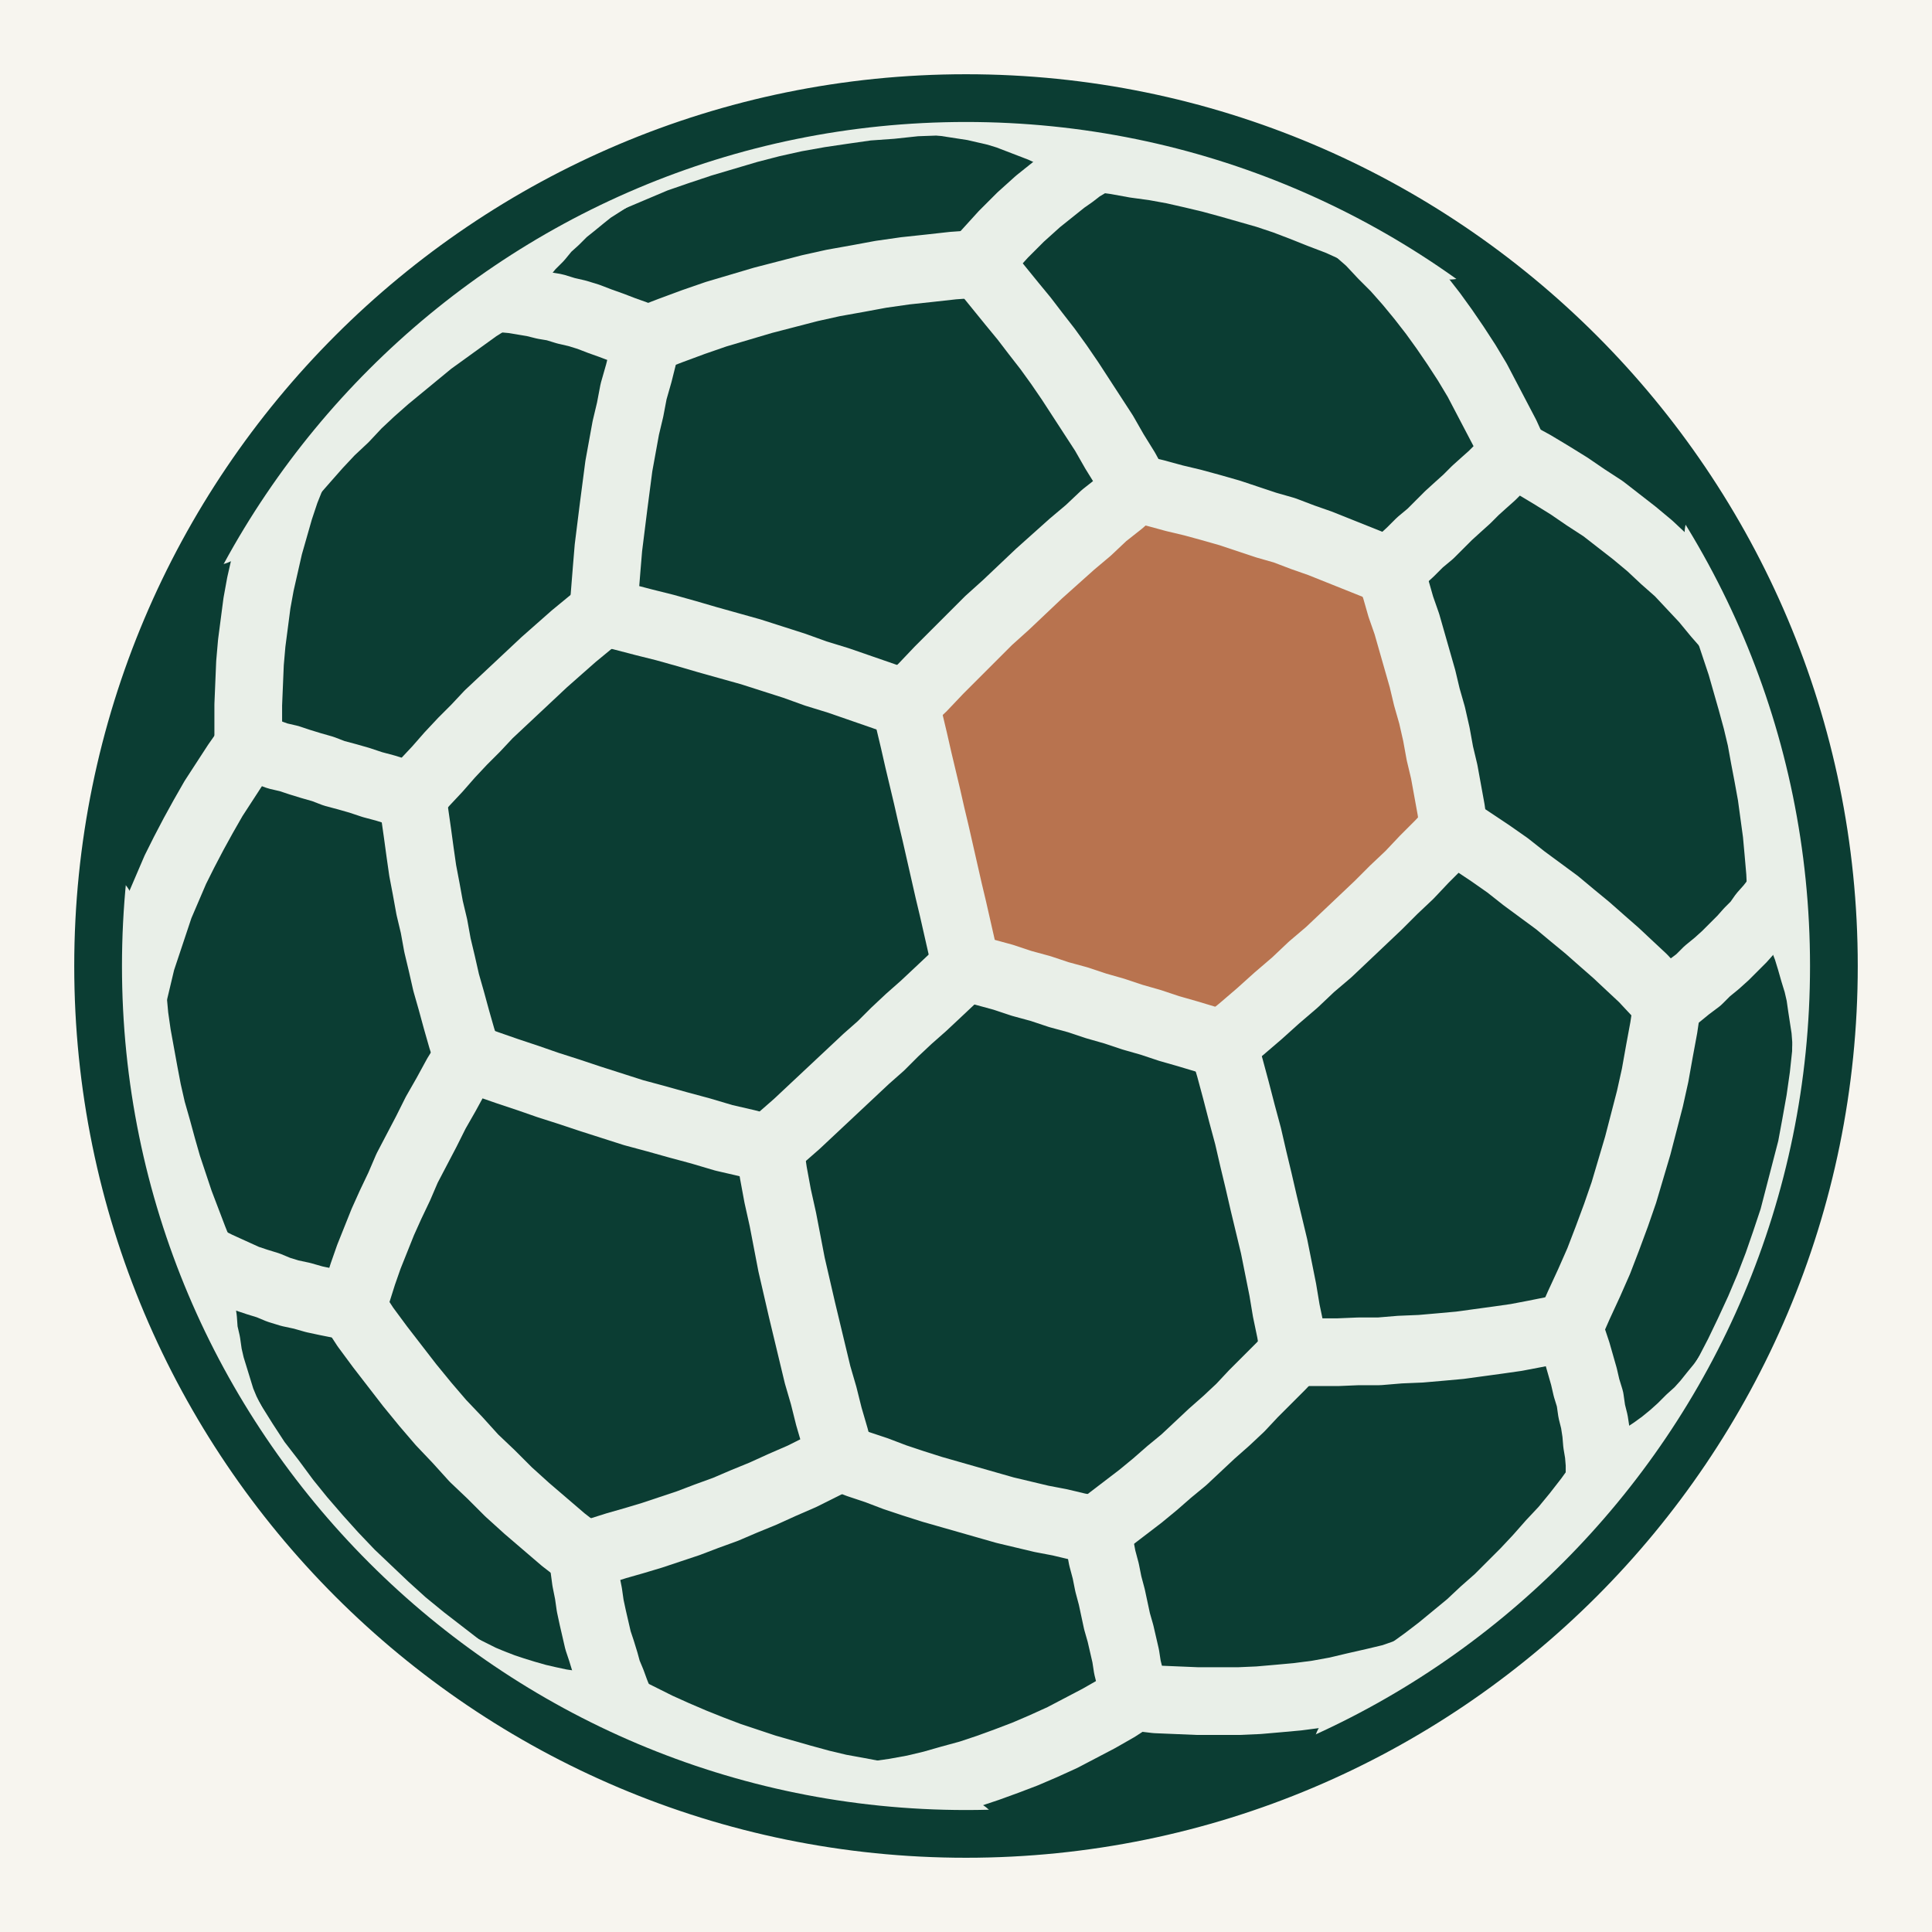
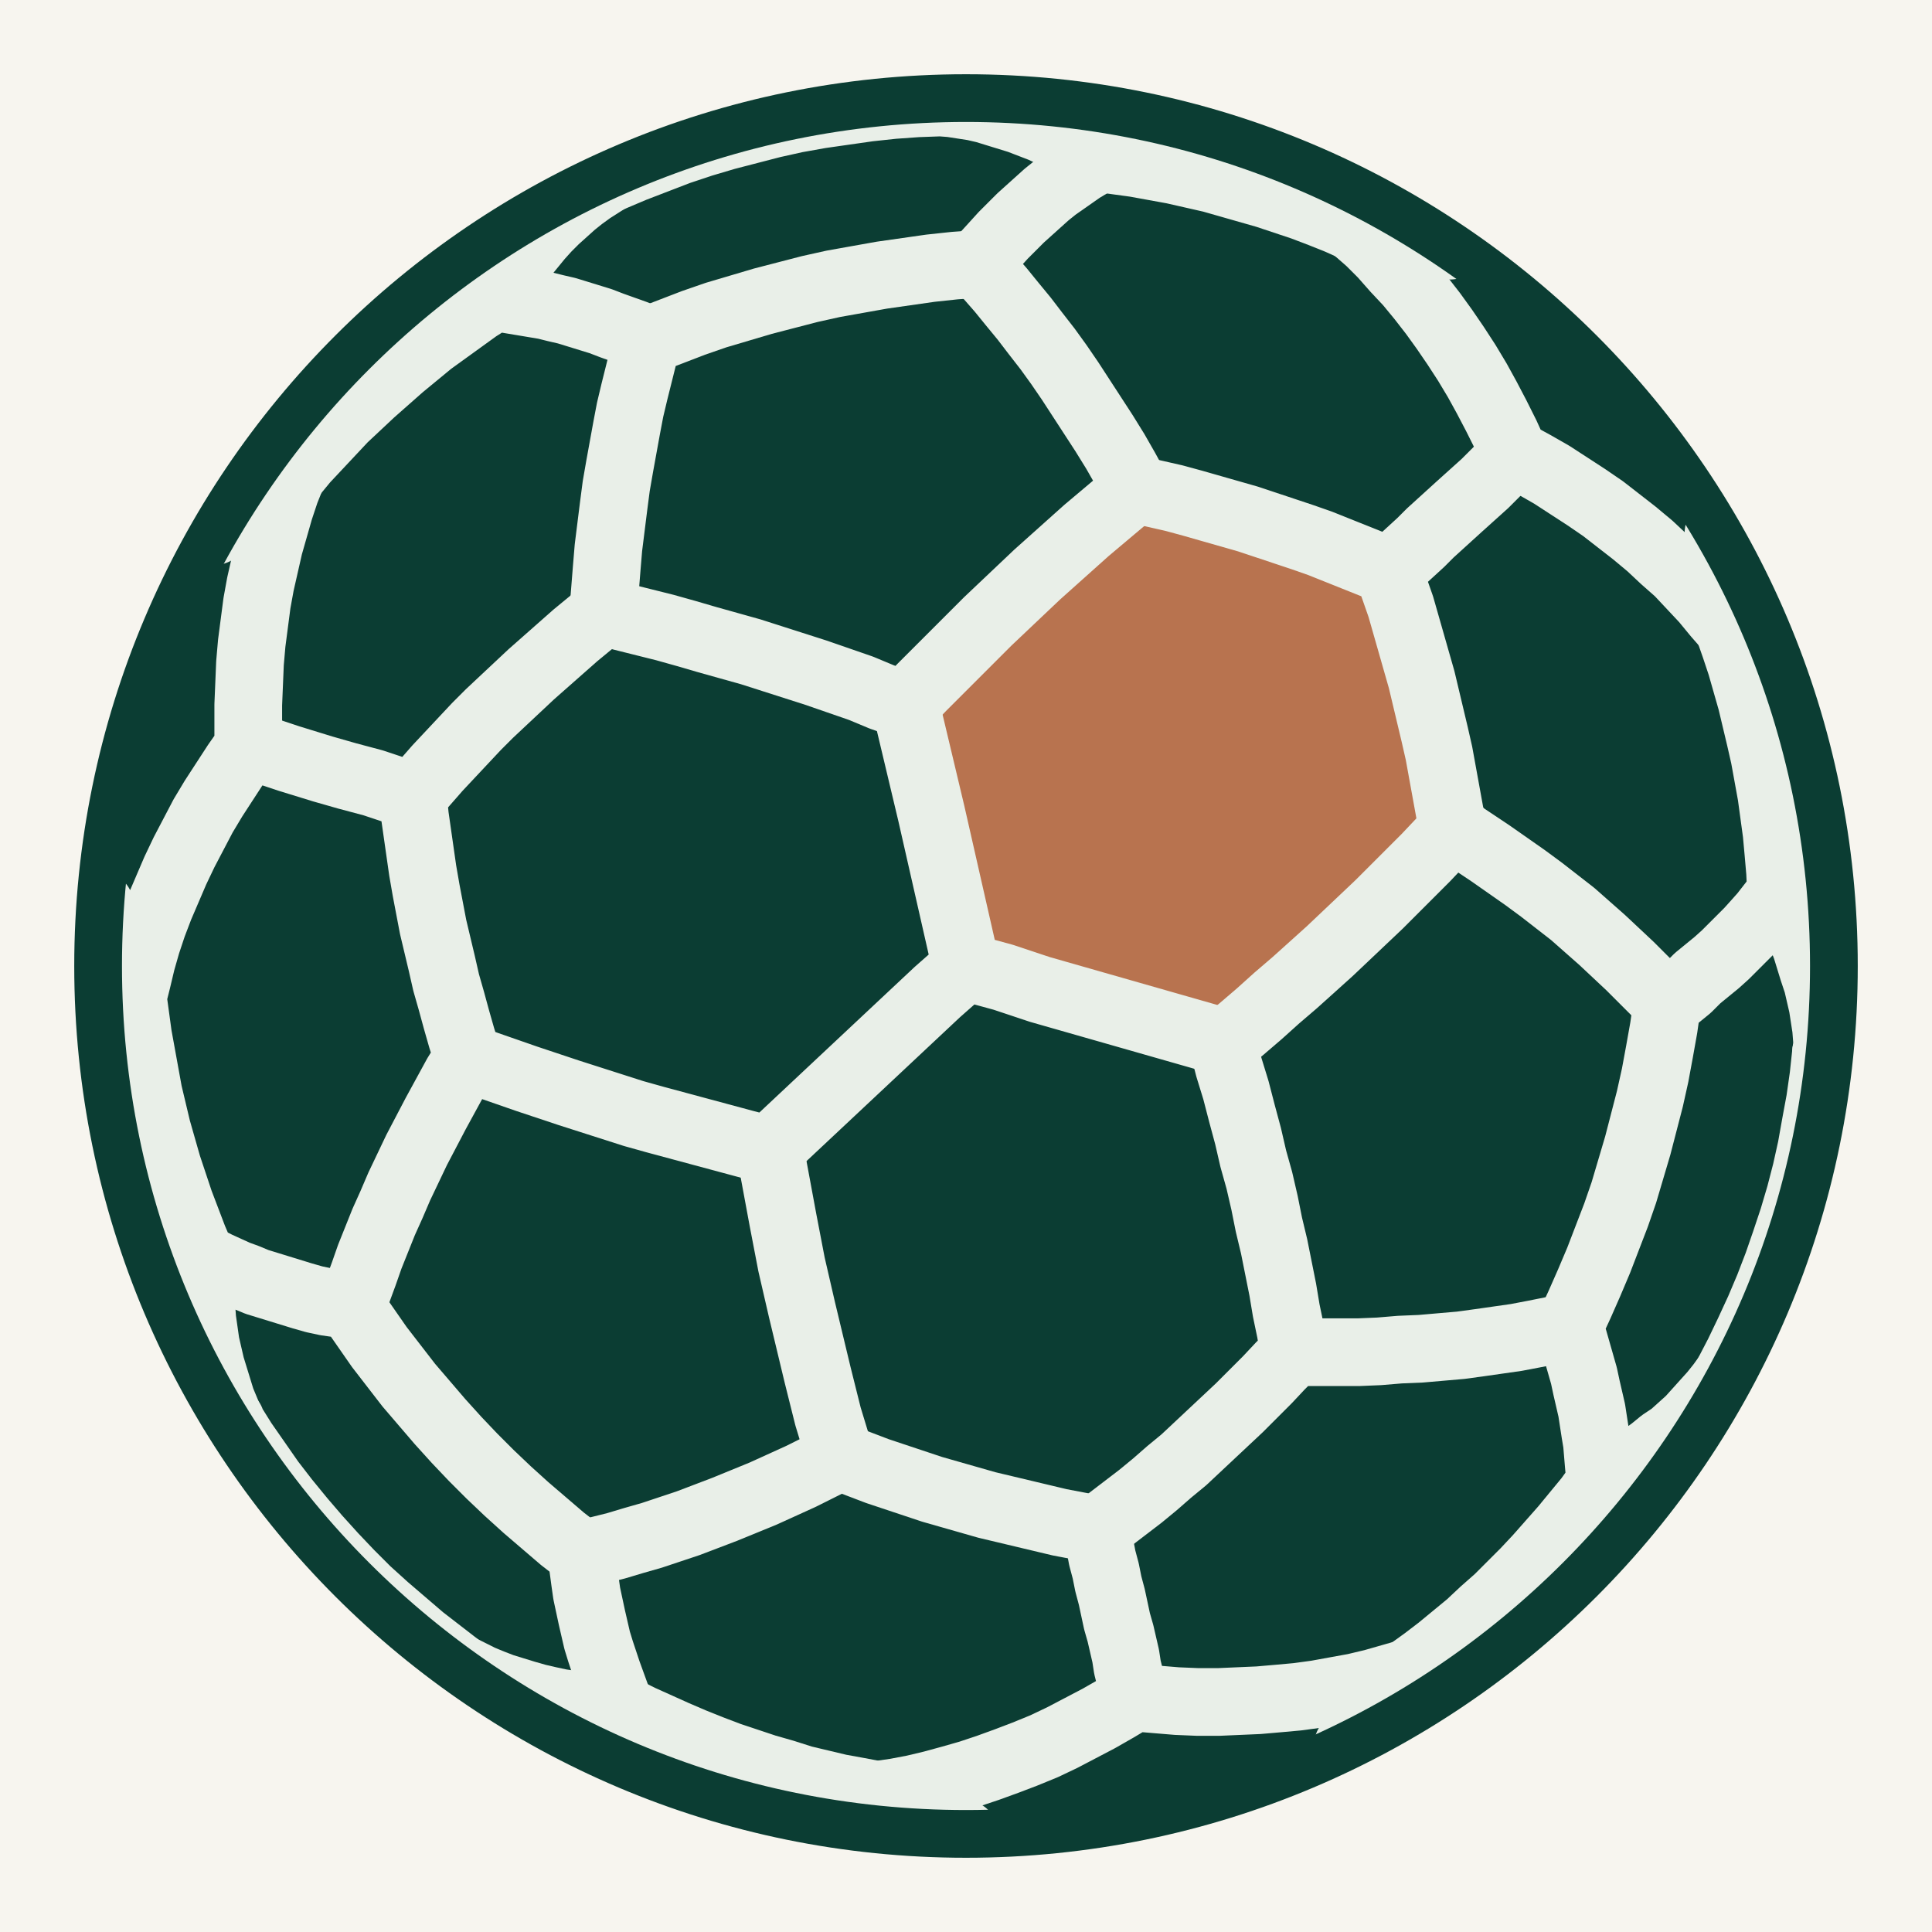
- <svg xmlns="http://www.w3.org/2000/svg" width="512" height="512" viewBox="0 0 512 512" role="img" aria-label="Modern Libs micro light avatar - Goldberg G(2,0)">
+ <svg xmlns="http://www.w3.org/2000/svg" width="512" height="512" aria-label="Modern Libs micro light avatar - Goldberg G(2,0)" viewBox="0 0 512 512">
  <rect width="100%" height="100%" fill="#F7F5EF" />
-   <g transform="translate(256.000 256.000) scale(230.000)">
-     <circle cx="0" cy="0" r="1" fill="#0B3D33" />
+   <g transform="matrix(230 0 0 230 256 256)">
+     <circle r="1" fill="#0B3D33" />
    <defs>
      <clipPath id="ml-g20-disc">
-         <circle cx="0" cy="0" r="1" />
+         <circle r="1" />
      </clipPath>
    </defs>
-     <path d="M 0.488,-0.455 L 0.495,-0.435 L 0.501,-0.414 L 0.508,-0.394 L 0.514,-0.373 L 0.52,-0.352 L 0.526,-0.331 L 0.531,-0.31 L 0.537,-0.289 L 0.542,-0.267 L 0.546,-0.245 L 0.551,-0.224 L 0.555,-0.202 L 0.559,-0.18 L 0.562,-0.158 L 0.545,-0.14 L 0.528,-0.123 L 0.511,-0.105 L 0.493,-0.088 L 0.475,-0.07 L 0.456,-0.052 L 0.437,-0.034 L 0.418,-0.016 L 0.398,0.001 L 0.379,0.019 L 0.358,0.037 L 0.338,0.055 L 0.317,0.073 L 0.296,0.09 L 0.275,0.084 L 0.255,0.078 L 0.234,0.072 L 0.213,0.065 L 0.192,0.059 L 0.171,0.052 L 0.15,0.046 L 0.129,0.039 L 0.107,0.033 L 0.086,0.026 L 0.064,0.02 L 0.043,0.013 L 0.021,0.007 L -0,0 L -0.005,-0.022 L -0.01,-0.044 L -0.015,-0.066 L -0.02,-0.087 L -0.025,-0.109 L -0.03,-0.131 L -0.035,-0.153 L -0.04,-0.174 L -0.045,-0.196 L -0.05,-0.217 L -0.055,-0.238 L -0.06,-0.26 L -0.065,-0.281 L -0.07,-0.302 L -0.05,-0.321 L -0.031,-0.341 L -0.012,-0.36 L 0.007,-0.379 L 0.026,-0.398 L 0.046,-0.416 L 0.065,-0.434 L 0.084,-0.452 L 0.103,-0.469 L 0.122,-0.486 L 0.141,-0.502 L 0.159,-0.519 L 0.178,-0.534 L 0.196,-0.55 L 0.218,-0.545 L 0.24,-0.539 L 0.261,-0.534 L 0.283,-0.528 L 0.304,-0.522 L 0.325,-0.515 L 0.346,-0.508 L 0.367,-0.502 L 0.388,-0.494 L 0.408,-0.487 L 0.428,-0.479 L 0.448,-0.471 L 0.468,-0.463 Z" fill="#B8734F" />
-     <g clip-path="url(#ml-g20-disc)" stroke="#E9EFE8" stroke-width="0.078" fill="none" stroke-linecap="round" stroke-linejoin="round">
-       <path d="M -0.574,0.105 L -0.581,0.083 L -0.587,0.062 L -0.593,0.04 L -0.599,0.019 L -0.604,-0.003 L -0.609,-0.024 L -0.613,-0.046 L -0.618,-0.067 L -0.622,-0.089 L -0.626,-0.11 L -0.629,-0.131 L -0.632,-0.153 L -0.635,-0.174 L -0.638,-0.195" />
-       <path d="M -0.574,0.105 L -0.552,0.113 L -0.529,0.121 L -0.505,0.129 L -0.482,0.137 L -0.457,0.145 L -0.433,0.153 L -0.408,0.161 L -0.383,0.169 L -0.357,0.176 L -0.332,0.183 L -0.306,0.19 L -0.279,0.198 L -0.253,0.204 L -0.226,0.211" />
-       <path d="M -0.574,0.105 L -0.587,0.126 L -0.599,0.148 L -0.611,0.169 L -0.622,0.191 L -0.633,0.212 L -0.644,0.233 L -0.653,0.254 L -0.663,0.275 L -0.672,0.295 L -0.68,0.315 L -0.688,0.335 L -0.695,0.355 L -0.701,0.374 L -0.707,0.393" />
-       <path d="M -0.638,-0.195 L -0.653,-0.2 L -0.669,-0.205 L -0.684,-0.209 L -0.699,-0.214 L -0.713,-0.218 L -0.728,-0.222 L -0.741,-0.227 L -0.755,-0.231 L -0.768,-0.235 L -0.78,-0.239 L -0.793,-0.242 L -0.804,-0.246 L -0.816,-0.249 L -0.827,-0.253" />
-       <path d="M -0.638,-0.195 L -0.624,-0.211 L -0.609,-0.227 L -0.595,-0.243 L -0.58,-0.259 L -0.565,-0.274 L -0.55,-0.29 L -0.534,-0.305 L -0.518,-0.32 L -0.502,-0.335 L -0.486,-0.35 L -0.469,-0.365 L -0.452,-0.38 L -0.435,-0.394 L -0.418,-0.408" />
-       <path d="M 0.998,0.068 L 0.997,0.071 L 0.996,0.081 L 0.994,0.09 L 0.991,0.099" />
-       <path d="M 0.488,-0.455 L 0.5,-0.466 L 0.512,-0.477 L 0.523,-0.488 L 0.535,-0.498 L 0.546,-0.509 L 0.556,-0.519 L 0.567,-0.529 L 0.577,-0.538 L 0.587,-0.548 L 0.597,-0.557 L 0.606,-0.565 L 0.615,-0.574 L 0.624,-0.582 L 0.632,-0.59" />
-       <path d="M 0.488,-0.455 L 0.468,-0.463 L 0.448,-0.471 L 0.428,-0.479 L 0.408,-0.487 L 0.388,-0.494 L 0.367,-0.502 L 0.346,-0.508 L 0.325,-0.515 L 0.304,-0.522 L 0.283,-0.528 L 0.261,-0.534 L 0.24,-0.539 L 0.218,-0.545 L 0.196,-0.55" />
-       <path d="M 0.488,-0.455 L 0.495,-0.435 L 0.501,-0.414 L 0.508,-0.394 L 0.514,-0.373 L 0.52,-0.352 L 0.526,-0.331 L 0.531,-0.31 L 0.537,-0.289 L 0.542,-0.267 L 0.546,-0.245 L 0.551,-0.224 L 0.555,-0.202 L 0.559,-0.18 L 0.562,-0.158" />
-       <path d="M -0,0 L -0.016,0.015 L -0.033,0.031 L -0.049,0.046 L -0.066,0.061 L -0.082,0.076 L -0.098,0.092 L -0.115,0.107 L -0.131,0.122 L -0.147,0.137 L -0.163,0.152 L -0.179,0.167 L -0.195,0.182 L -0.211,0.196 L -0.226,0.211" />
-       <path d="M -0,0 L -0.005,-0.022 L -0.01,-0.044 L -0.015,-0.066 L -0.02,-0.087 L -0.025,-0.109 L -0.03,-0.131 L -0.035,-0.153 L -0.04,-0.174 L -0.045,-0.196 L -0.05,-0.217 L -0.055,-0.238 L -0.06,-0.26 L -0.065,-0.281 L -0.07,-0.302" />
-       <path d="M -0,0 L 0.021,0.007 L 0.043,0.013 L 0.064,0.02 L 0.086,0.026 L 0.107,0.033 L 0.129,0.039 L 0.15,0.046 L 0.171,0.052 L 0.192,0.059 L 0.213,0.065 L 0.234,0.072 L 0.255,0.078 L 0.275,0.084 L 0.296,0.09" />
-       <path d="M -0.226,0.211 L -0.222,0.238 L -0.217,0.265 L -0.211,0.292 L -0.206,0.318 L -0.201,0.344 L -0.195,0.37 L -0.189,0.396 L -0.183,0.421 L -0.177,0.446 L -0.171,0.471 L -0.164,0.495 L -0.158,0.519 L -0.151,0.543 L -0.145,0.566" />
-       <path d="M -0.827,-0.253 L -0.841,-0.233 L -0.854,-0.213 L -0.867,-0.193 L -0.879,-0.172 L -0.89,-0.152 L -0.901,-0.131 L -0.911,-0.111 L -0.92,-0.09 L -0.929,-0.069 L -0.936,-0.048 L -0.943,-0.027 L -0.95,-0.006 L -0.955,0.015 L -0.96,0.036" />
-       <path d="M -0.827,-0.253 L -0.827,-0.277 L -0.827,-0.301 L -0.826,-0.325 L -0.825,-0.349 L -0.823,-0.372 L -0.82,-0.395 L -0.817,-0.418 L -0.813,-0.44 L -0.808,-0.462 L -0.803,-0.484 L -0.797,-0.505 L -0.791,-0.526 L -0.784,-0.547 L -0.776,-0.567" />
-       <path d="M -0.96,0.036 L -0.958,0.058 L -0.955,0.079 L -0.951,0.101 L -0.947,0.123 L -0.943,0.144 L -0.938,0.166 L -0.932,0.187 L -0.926,0.209 L -0.92,0.23 L -0.913,0.251 L -0.906,0.272 L -0.898,0.293 L -0.89,0.314 L -0.882,0.334" />
-       <path d="M -0.96,0.036 L -0.967,0.026 L -0.974,0.016 L -0.98,0.007 L -0.984,-0.003 L -0.989,-0.013 L -0.992,-0.023 L -0.995,-0.032 L -0.997,-0.042 L -0.998,-0.052 L -0.998,-0.061 L -0.998,-0.068" />
-       <path d="M -0.707,0.393 L -0.722,0.39 L -0.737,0.387 L -0.751,0.384 L -0.765,0.38 L -0.779,0.377 L -0.792,0.373 L -0.804,0.368 L -0.817,0.364 L -0.829,0.36 L -0.84,0.355 L -0.851,0.35 L -0.862,0.345 L -0.872,0.34 L -0.882,0.334" />
-       <path d="M -0.707,0.393 L -0.692,0.416 L -0.675,0.439 L -0.658,0.461 L -0.641,0.483 L -0.623,0.505 L -0.605,0.526 L -0.586,0.546 L -0.567,0.567 L -0.547,0.586 L -0.527,0.606 L -0.506,0.625 L -0.485,0.643 L -0.464,0.661 L -0.442,0.678" />
-       <path d="M -0.882,0.334 L -0.882,0.349 L -0.882,0.364 L -0.882,0.378 L -0.881,0.393 L -0.879,0.407 L -0.878,0.421 L -0.875,0.434 L -0.873,0.448 L -0.87,0.461 L -0.866,0.474 L -0.862,0.487 L -0.858,0.5 L -0.853,0.512 L -0.847,0.524" />
-       <path d="M 0.939,-0.086 L 0.946,-0.073 L 0.952,-0.06 L 0.958,-0.046 L 0.964,-0.033 L 0.969,-0.02 L 0.973,-0.007 L 0.977,0.007 L 0.981,0.02 L 0.984,0.033 L 0.986,0.047 L 0.988,0.06 L 0.99,0.073 L 0.991,0.086 L 0.991,0.099" />
-       <path d="M 0.939,-0.086 L 0.938,-0.108 L 0.936,-0.131 L 0.934,-0.153 L 0.931,-0.175 L 0.928,-0.197 L 0.924,-0.219 L 0.92,-0.24 L 0.916,-0.262 L 0.911,-0.283 L 0.905,-0.305 L 0.899,-0.326 L 0.893,-0.347 L 0.886,-0.368 L 0.879,-0.389" />
-       <path d="M 0.939,-0.086 L 0.933,-0.077 L 0.926,-0.068 L 0.918,-0.059 L 0.911,-0.049 L 0.902,-0.04 L 0.894,-0.031 L 0.885,-0.022 L 0.875,-0.012 L 0.865,-0.003 L 0.854,0.006 L 0.844,0.016 L 0.832,0.025 L 0.821,0.034 L 0.808,0.044" />
-       <path d="M 0.991,0.099 L 0.988,0.127 L 0.984,0.155 L 0.979,0.183 L 0.974,0.21 L 0.967,0.237 L 0.96,0.264 L 0.953,0.291 L 0.944,0.318 L 0.935,0.344 L 0.925,0.37 L 0.914,0.396 L 0.902,0.422 L 0.89,0.447 L 0.877,0.472" />
-       <path d="M 0.867,-0.499 L 0.87,-0.493 L 0.874,-0.484 L 0.877,-0.475 L 0.88,-0.465 L 0.882,-0.455 L 0.883,-0.445 L 0.883,-0.434 L 0.883,-0.423 L 0.882,-0.412 L 0.881,-0.4 L 0.879,-0.389" />
-       <path d="M 0.879,-0.389 L 0.865,-0.405 L 0.851,-0.422 L 0.836,-0.438 L 0.821,-0.454 L 0.804,-0.469 L 0.788,-0.484 L 0.77,-0.499 L 0.752,-0.513 L 0.734,-0.527 L 0.714,-0.54 L 0.695,-0.553 L 0.674,-0.566 L 0.654,-0.578 L 0.632,-0.59" />
-       <path d="M 0.632,-0.59 L 0.622,-0.612 L 0.611,-0.633 L 0.6,-0.654 L 0.589,-0.675 L 0.577,-0.695 L 0.564,-0.715 L 0.551,-0.734 L 0.538,-0.752 L 0.524,-0.77 L 0.51,-0.787 L 0.495,-0.804 L 0.48,-0.819 L 0.465,-0.835 L 0.449,-0.849" />
-       <path d="M -0.07,-0.302 L -0.05,-0.321 L -0.031,-0.341 L -0.012,-0.36 L 0.007,-0.379 L 0.026,-0.398 L 0.046,-0.416 L 0.065,-0.434 L 0.084,-0.452 L 0.103,-0.469 L 0.122,-0.486 L 0.141,-0.502 L 0.159,-0.519 L 0.178,-0.534 L 0.196,-0.55" />
-       <path d="M -0.07,-0.302 L -0.095,-0.311 L -0.121,-0.32 L -0.147,-0.329 L -0.173,-0.337 L -0.198,-0.346 L -0.223,-0.354 L -0.248,-0.362 L -0.273,-0.369 L -0.298,-0.376 L -0.322,-0.383 L -0.347,-0.39 L -0.371,-0.396 L -0.394,-0.402 L -0.418,-0.408" />
-       <path d="M 0.196,-0.55 L 0.184,-0.572 L 0.171,-0.593 L 0.159,-0.614 L 0.146,-0.634 L 0.133,-0.654 L 0.12,-0.674 L 0.107,-0.693 L 0.094,-0.711 L 0.08,-0.729 L 0.067,-0.746 L 0.053,-0.763 L 0.04,-0.779 L 0.027,-0.795 L 0.013,-0.809" />
-       <path d="M -0.418,-0.408 L -0.416,-0.433 L -0.414,-0.458 L -0.412,-0.482 L -0.409,-0.506 L -0.406,-0.53 L -0.403,-0.553 L -0.4,-0.576 L -0.396,-0.598 L -0.392,-0.62 L -0.387,-0.641 L -0.383,-0.662 L -0.377,-0.683 L -0.372,-0.703 L -0.367,-0.722" />
-       <path d="M -0.367,-0.722 L -0.341,-0.732 L -0.314,-0.742 L -0.288,-0.751 L -0.261,-0.759 L -0.234,-0.767 L -0.207,-0.774 L -0.18,-0.781 L -0.153,-0.787 L -0.125,-0.792 L -0.098,-0.797 L -0.07,-0.801 L -0.042,-0.804 L -0.015,-0.807 L 0.013,-0.809" />
-       <path d="M -0.367,-0.722 L -0.381,-0.728 L -0.395,-0.733 L -0.408,-0.738 L -0.422,-0.743 L -0.435,-0.748 L -0.448,-0.752 L -0.461,-0.755 L -0.474,-0.759 L -0.486,-0.761 L -0.498,-0.764 L -0.51,-0.766 L -0.522,-0.768 L -0.533,-0.769 L -0.544,-0.77" />
-       <path d="M 0.013,-0.809 L 0.023,-0.821 L 0.033,-0.832 L 0.043,-0.843 L 0.053,-0.853 L 0.063,-0.863 L 0.073,-0.872 L 0.083,-0.881 L 0.093,-0.889 L 0.103,-0.897 L 0.113,-0.905 L 0.123,-0.912 L 0.132,-0.919 L 0.142,-0.925 L 0.151,-0.931" />
-       <path d="M -0.544,-0.77 L -0.563,-0.758 L -0.581,-0.745 L -0.599,-0.732 L -0.617,-0.719 L -0.634,-0.705 L -0.651,-0.691 L -0.668,-0.677 L -0.685,-0.662 L -0.701,-0.647 L -0.716,-0.631 L -0.732,-0.616 L -0.747,-0.6 L -0.762,-0.583 L -0.776,-0.567" />
-       <path d="M -0.544,-0.77 L -0.536,-0.783 L -0.528,-0.795 L -0.519,-0.807 L -0.511,-0.818 L -0.502,-0.829 L -0.492,-0.839 L -0.483,-0.85 L -0.473,-0.859 L -0.463,-0.869 L -0.453,-0.877 L -0.442,-0.886 L -0.432,-0.894 L -0.421,-0.901 L -0.41,-0.908" />
-       <path d="M -0.776,-0.567 L -0.787,-0.563 L -0.798,-0.558 L -0.808,-0.553 L -0.818,-0.548 L -0.827,-0.542 L -0.835,-0.536 L -0.843,-0.529 L -0.85,-0.522 L -0.856,-0.515 L -0.862,-0.507 L -0.865,-0.501" />
-       <path d="M -0.442,0.678 L -0.422,0.674 L -0.403,0.668 L -0.382,0.662 L -0.362,0.656 L -0.341,0.649 L -0.32,0.642 L -0.299,0.634 L -0.277,0.626 L -0.256,0.617 L -0.234,0.608 L -0.212,0.598 L -0.189,0.588 L -0.167,0.577 L -0.145,0.566" />
-       <path d="M -0.442,0.678 L -0.44,0.693 L -0.438,0.708 L -0.435,0.723 L -0.433,0.737 L -0.43,0.751 L -0.427,0.764 L -0.424,0.777 L -0.42,0.789 L -0.416,0.802 L -0.413,0.813 L -0.408,0.825 L -0.404,0.836 L -0.4,0.846 L -0.395,0.856" />
-       <path d="M 0.194,0.842 L 0.192,0.831 L 0.189,0.82 L 0.186,0.808 L 0.184,0.795 L 0.181,0.782 L 0.178,0.769 L 0.174,0.755 L 0.171,0.741 L 0.168,0.727 L 0.164,0.712 L 0.161,0.697 L 0.157,0.682 L 0.154,0.666 L 0.15,0.65" />
-       <path d="M 0.194,0.842 L 0.174,0.855 L 0.153,0.867 L 0.132,0.878 L 0.111,0.889 L 0.089,0.899 L 0.068,0.908 L 0.047,0.916 L 0.025,0.924 L 0.004,0.931 L -0.018,0.937 L -0.039,0.943 L -0.06,0.948 L -0.082,0.952 L -0.103,0.955" />
-       <path d="M 0.194,0.842 L 0.219,0.845 L 0.243,0.846 L 0.267,0.847 L 0.29,0.847 L 0.314,0.847 L 0.337,0.846 L 0.36,0.844 L 0.382,0.842 L 0.405,0.839 L 0.427,0.835 L 0.448,0.83 L 0.47,0.825 L 0.491,0.82 L 0.511,0.813" />
-       <path d="M -0.145,0.566 L -0.124,0.574 L -0.103,0.581 L -0.082,0.589 L -0.061,0.596 L -0.039,0.603 L -0.018,0.609 L 0.003,0.615 L 0.024,0.621 L 0.045,0.627 L 0.066,0.632 L 0.087,0.637 L 0.108,0.641 L 0.129,0.646 L 0.15,0.65" />
-       <path d="M 0.15,0.65 L 0.167,0.637 L 0.184,0.624 L 0.201,0.611 L 0.218,0.597 L 0.234,0.583 L 0.251,0.569 L 0.267,0.554 L 0.283,0.539 L 0.3,0.524 L 0.316,0.509 L 0.331,0.493 L 0.347,0.477 L 0.363,0.461 L 0.378,0.445" />
-       <path d="M -0.103,0.955 L -0.124,0.951 L -0.146,0.947 L -0.167,0.942 L -0.189,0.936 L -0.21,0.93 L -0.231,0.924 L -0.252,0.917 L -0.273,0.91 L -0.294,0.902 L -0.314,0.894 L -0.335,0.885 L -0.355,0.876 L -0.375,0.866 L -0.395,0.856" />
-       <path d="M -0.103,0.955 L -0.094,0.963 L -0.084,0.97 L -0.075,0.977 L -0.066,0.982 L -0.056,0.987 L -0.047,0.991 L -0.037,0.995 L -0.028,0.997 L -0.018,0.999 L -0.008,1 L -0.001,1" />
-       <path d="M -0.395,0.856 L -0.41,0.856 L -0.424,0.854 L -0.439,0.853 L -0.453,0.851 L -0.467,0.849 L -0.481,0.846 L -0.494,0.843 L -0.508,0.839 L -0.521,0.835 L -0.533,0.831 L -0.546,0.826 L -0.558,0.821 L -0.57,0.815 L -0.582,0.809" />
-       <path d="M 0.378,0.445 L 0.374,0.421 L 0.369,0.397 L 0.365,0.373 L 0.36,0.348 L 0.355,0.323 L 0.349,0.298 L 0.343,0.273 L 0.337,0.247 L 0.331,0.222 L 0.325,0.196 L 0.318,0.17 L 0.311,0.143 L 0.304,0.117 L 0.296,0.09" />
-       <path d="M 0.378,0.445 L 0.403,0.445 L 0.428,0.445 L 0.452,0.444 L 0.476,0.444 L 0.5,0.442 L 0.524,0.441 L 0.547,0.439 L 0.569,0.437 L 0.591,0.434 L 0.613,0.431 L 0.634,0.428 L 0.655,0.424 L 0.675,0.42 L 0.695,0.416" />
-       <path d="M 0.296,0.09 L 0.317,0.073 L 0.338,0.055 L 0.358,0.037 L 0.379,0.019 L 0.398,0.001 L 0.418,-0.016 L 0.437,-0.034 L 0.456,-0.052 L 0.475,-0.07 L 0.493,-0.088 L 0.511,-0.105 L 0.528,-0.123 L 0.545,-0.14 L 0.562,-0.158" />
-       <path d="M 0.562,-0.158 L 0.583,-0.144 L 0.604,-0.13 L 0.624,-0.116 L 0.643,-0.101 L 0.662,-0.087 L 0.681,-0.073 L 0.699,-0.058 L 0.716,-0.044 L 0.733,-0.029 L 0.749,-0.015 L 0.765,-0 L 0.78,0.014 L 0.794,0.029 L 0.808,0.044" />
-       <path d="M 0.808,0.044 L 0.804,0.071 L 0.799,0.098 L 0.794,0.126 L 0.788,0.153 L 0.781,0.18 L 0.774,0.207 L 0.766,0.234 L 0.758,0.261 L 0.749,0.287 L 0.739,0.314 L 0.729,0.34 L 0.718,0.365 L 0.706,0.391 L 0.695,0.416" />
-       <path d="M 0.695,0.416 L 0.699,0.43 L 0.704,0.445 L 0.708,0.459 L 0.712,0.473 L 0.715,0.486 L 0.719,0.499 L 0.721,0.513 L 0.724,0.525 L 0.726,0.538 L 0.727,0.55 L 0.729,0.562 L 0.73,0.574 L 0.73,0.585 L 0.73,0.596" />
-       <path d="M 0.151,-0.931 L 0.173,-0.928 L 0.195,-0.924 L 0.217,-0.921 L 0.239,-0.917 L 0.261,-0.912 L 0.282,-0.907 L 0.304,-0.901 L 0.325,-0.895 L 0.346,-0.889 L 0.367,-0.882 L 0.388,-0.874 L 0.408,-0.866 L 0.429,-0.858 L 0.449,-0.849" />
-       <path d="M 0.151,-0.931 L 0.139,-0.938 L 0.126,-0.946 L 0.113,-0.953 L 0.1,-0.959 L 0.087,-0.965 L 0.074,-0.97 L 0.061,-0.975 L 0.048,-0.98 L 0.035,-0.984 L 0.022,-0.987 L 0.009,-0.99 L -0.004,-0.992 L -0.017,-0.994 L -0.03,-0.996" />
-       <path d="M 0.449,-0.849 L 0.461,-0.851 L 0.473,-0.852 L 0.484,-0.852 L 0.495,-0.851 L 0.505,-0.85 L 0.516,-0.848 L 0.525,-0.845 L 0.535,-0.842 L 0.544,-0.838 L 0.552,-0.834 L 0.558,-0.83" />
-       <path d="M -0.847,0.524 L -0.854,0.517 L -0.86,0.509 L -0.865,0.501 L -0.867,0.499" />
-       <path d="M -0.847,0.524 L -0.832,0.548 L -0.817,0.571 L -0.8,0.593 L -0.783,0.616 L -0.766,0.637 L -0.747,0.659 L -0.729,0.679 L -0.709,0.7 L -0.689,0.719 L -0.669,0.738 L -0.648,0.757 L -0.626,0.775 L -0.604,0.792 L -0.582,0.809" />
-       <path d="M -0.582,0.809 L -0.575,0.816 L -0.568,0.822 L -0.56,0.828 L -0.558,0.83" />
-       <path d="M 0.865,0.501 L 0.867,0.499 L 0.871,0.49 L 0.875,0.481 L 0.877,0.472" />
-       <path d="M 0.44,0.898 L 0.446,0.895 L 0.454,0.89 L 0.462,0.884 L 0.469,0.878 L 0.476,0.87 L 0.483,0.863 L 0.49,0.854 L 0.496,0.845 L 0.501,0.835 L 0.506,0.825 L 0.511,0.813" />
-       <path d="M 0.511,0.813 L 0.529,0.8 L 0.546,0.787 L 0.563,0.773 L 0.58,0.759 L 0.596,0.744 L 0.613,0.729 L 0.628,0.714 L 0.644,0.698 L 0.659,0.682 L 0.674,0.665 L 0.689,0.649 L 0.703,0.632 L 0.717,0.614 L 0.73,0.596" />
-       <path d="M 0.73,0.596 L 0.743,0.589 L 0.756,0.582 L 0.768,0.574 L 0.78,0.566 L 0.792,0.558 L 0.803,0.55 L 0.814,0.541 L 0.824,0.532 L 0.834,0.522 L 0.844,0.513 L 0.853,0.503 L 0.861,0.493 L 0.87,0.482 L 0.877,0.472" />
-       <path d="M -0.44,-0.898 L -0.437,-0.899 L -0.428,-0.903 L -0.419,-0.906 L -0.41,-0.908" />
-       <path d="M -0.41,-0.908 L -0.384,-0.919 L -0.358,-0.93 L -0.332,-0.939 L -0.305,-0.948 L -0.278,-0.956 L -0.251,-0.964 L -0.224,-0.971 L -0.197,-0.977 L -0.169,-0.982 L -0.142,-0.986 L -0.114,-0.99 L -0.086,-0.992 L -0.058,-0.995 L -0.03,-0.996" />
-       <path d="M 0.001,-1 L -0.001,-1 L -0.011,-0.999 L -0.02,-0.998 L -0.03,-0.996" />
+     <path fill="#B8734F" d="m.488-.455.007.02.007.02.006.021.006.021.006.021.006.021.005.021.005.021.005.021.005.022.004.022.004.022.004.022.004.022-.017.017-.017.018-.018.018-.018.018-.018.018-.018.018-.019.018-.019.018-.02.018-.02.018-.02.018L.338.055.317.073.296.09.276.084.255.078.234.072.213.065.192.059.171.052.15.046.129.039.107.033.086.026.064.02.043.013.021.007 0 0l-.005-.022-.005-.022-.005-.022-.005-.022-.005-.022-.005-.022-.005-.022-.005-.022-.005-.021-.005-.021-.005-.021-.005-.021-.005-.021-.005-.021.019-.02.019-.019.019-.019.019-.019.019-.019.019-.018.019-.018.019-.018.019-.017.019-.017.019-.017.019-.016.019-.016.018-.015.022.005.022.005.022.006.021.006.021.006.021.006.021.007.021.007.021.007.02.007.02.008.02.008.02.008Z" />
+     <g fill="none" stroke="#E9EFE8" stroke-linecap="round" stroke-linejoin="round" stroke-width=".078" clip-path="url(#ml-g20-disc)">
+       <path d="M-.574.105-.581.083-.587.062-.593.04-.599.019l-.005-.022-.005-.021-.005-.021-.004-.021-.004-.021L-.626-.11l-.003-.021-.003-.021-.003-.021-.002-.021m.063.3.022.008.023.008.023.008.024.008.024.008.025.008.025.008.025.008.025.007.026.007.026.007.026.007.026.007.027.007M-.574.105-.587.126-.599.148-.611.17l-.011.021-.011.021-.01.021-.01.021-.009.021-.009.02-.008.02-.008.02-.007.02-.007.019-.006.019m.07-.589-.016-.005-.015-.005-.015-.005-.015-.004-.015-.004-.014-.004-.014-.004-.013-.004-.013-.004-.013-.004-.012-.004-.012-.004-.011-.004-.011-.003m.189.058.014-.016.014-.016.015-.016.015-.016.015-.016.015-.015.016-.015.016-.015.016-.015.017-.015.017-.015.017-.015.017-.014.017-.014M.998.068.997.071.996.081.994.09l-.003.009M.488-.455.5-.466l.012-.011.012-.011.011-.011.011-.01.011-.01.011-.01.01-.009.01-.009.01-.009.009-.009.009-.009.009-.008.008-.008m-.145.135L.468-.463.448-.471l-.02-.008-.02-.008-.02-.007L.367-.501l-.021-.007-.021-.007-.021-.006-.021-.006-.021-.006-.022-.006-.022-.005-.022-.005m.291.095.007.02.007.02.006.021.006.021.006.021.006.021.005.021.005.021.005.021.005.022.004.022.004.022.004.022.004.022M0 0l-.016.015-.017.015-.016.015-.016.015-.016.015-.016.015-.016.015-.016.015-.016.015-.016.015-.016.015-.016.015-.016.015-.016.015M0 0l-.005-.022-.005-.022-.005-.022-.005-.022-.005-.022-.005-.022-.005-.022-.005-.022-.005-.021-.005-.021-.005-.021-.005-.021-.005-.021-.005-.021M0 0l.021.007L.043.013l.021.007.021.007.021.006.021.006.021.006.021.006.021.006.021.006.021.006.021.006.021.006.021.006" />
+       <path d="m-.226.211.005.027.005.027.005.027.005.026.005.026.006.026.006.026.006.025.006.025.006.025.006.024.006.024.007.023.007.023m-.682-.818-.014.02-.013.02-.013.02-.012.02-.011.021-.011.021-.01.021-.009.021-.009.021-.008.021-.007.021-.006.021-.005.021L-.96.036m.133-.289L-.827-.277l0-.024.001-.024.001-.024.002-.023.003-.023.003-.023.004-.022.005-.022.005-.022.006-.021.006-.021.007-.021.008-.02M-.96.036l.003.022.003.022.004.022.004.022.004.022.005.021.005.021.006.021L-.92.23l.007.021.007.021.008.021.008.021.009.021M-.96.036-.967.026-.974.017-.98.007l-.005-.01-.004-.01-.003-.01-.003-.01-.002-.01-.001-.01-0-.01 0-.007m.29.462-.015-.003L-.737.387-.751.384l-.014-.004-.013-.004-.013-.004-.013-.004L-.817.364-.829.359-.84.355-.851.35-.862.345-.872.34-.882.334m.174.059.016.023.016.023.017.022.017.022.018.021.018.021.019.021.019.02.02.02.02.019.021.019.021.018.021.018.022.017M-.882.334-.882.349v.015l0.0.015.001.014.001.014.002.014.002.014.003.013.003.013.004.013.004.013.004.013.005.012.005.012M.939-.086l.007.013.006.013.006.013.005.013.005.013.004.013.004.013L.981.02l.003.013.003.013.002.013.002.013.001.013.001.013M.939-.086.938-.108.936-.131.934-.153.931-.175l-.003-.022-.004-.022-.004-.022-.005-.022-.005-.021L.905-.305.899-.326.893-.347l-.007-.021-.007-.02m.06.302-.006.009-.007.009-.007.009-.008.009L.902-.04l-.009.009-.009.009-.009.009-.01.009-.011.009-.011.009L.832.025.821.034.808.043m.183.056L.988.127.984.155.979.182.974.21.968.237l-.007.027-.008.027L.944.318.935.344l-.01.026L.914.396.902.422.89.447.877.472M.867-.499l.003.006.004.009.003.009.003.01.002.01.001.01.001.011-0.0.011-.001.011-.002.012-.002.012" />
+       <path d="M.879-.389.865-.405.851-.422l-.015-.016-.015-.016L.804-.469.788-.484.77-.499.752-.513.734-.527.715-.54l-.02-.013-.02-.013L.654-.578.632-.59m0 0-.01-.022-.011-.022-.011-.021L.589-.675l-.012-.02L.564-.715l-.013-.019L.538-.752.524-.77.51-.787.495-.803.48-.82.465-.835.449-.849m-.519.548.019-.02.019-.019.019-.019.019-.019.019-.019.019-.018.019-.018.019-.018.019-.017.019-.017.019-.017.019-.016.019-.016.018-.015m-.266.248-.026-.009L-.121-.32l-.026-.009-.026-.009-.025-.008-.025-.008-.025-.008-.025-.007-.025-.007-.024-.007L-.347-.39l-.024-.006-.024-.006-.023-.006m.614-.142L.184-.572.172-.593.159-.614.146-.634l-.013-.02L.12-.674.107-.693.094-.711.08-.729.067-.746.053-.763.04-.779.026-.795.013-.809" />
+       <path d="m-.418-.408.002-.025.002-.025.002-.024.003-.024.003-.024.003-.023.004-.023.004-.022.004-.022.004-.021.005-.021.005-.02.005-.02.006-.019m0 0 .026-.01.026-.01.026-.009.027-.008.027-.008.027-.007.027-.007.027-.006.028-.005.028-.005.028-.004.028-.004.028-.003.028-.002" />
+       <path d="m-.366-.722-.014-.006-.014-.005-.014-.005-.013-.005-.013-.004-.013-.004-.013-.004-.013-.003-.012-.003-.012-.002-.012-.002-.012-.002L-.533-.769-.544-.77m.557-.039.01-.011.01-.011.01-.011.01-.01.01-.01.01-.009.01-.009.01-.009.01-.008.01-.007.01-.007.01-.007.01-.006.01-.006M-.544-.77l-.019.012-.018.013-.018.013-.018.013-.017.014-.017.014-.017.015-.017.015-.016.015-.016.015-.015.016-.015.016-.015.016-.014.017M-.544-.77l.008-.013.008-.012.009-.012.009-.011.009-.011.009-.011.009-.01.01-.01.01-.009.01-.009.01-.008.011-.008.011-.007.011-.007m-.366.342-.011.004-.011.004-.01.005-.01.005-.009.006-.008.006-.008.007-.007.007-.006.007-.006.008-.004.006M-.442.678l.019-.005.02-.005.02-.006.021-.006.021-.007.021-.007.021-.008.021-.008.022-.009.022-.009.022-.01.022-.01.022-.011.022-.011m-.297.113.002.015.002.015.002.014.003.014.003.014.003.013.003.013.004.013.004.012.004.012.004.011.004.011.004.011.005.01M.195.843.192.831.189.82.186.808.184.795.181.782.178.769.174.755.171.741.168.727.164.712.161.697.157.682.154.666.15.65m.044.193L.174.855l-.021.012-.021.011-.021.011-.021.01L.068.908.047.916.025.924.004.931l-.021.006L-.039.943l-.021.005-.021.004-.021.003M.195.843l.024.002.024.002.024.001.024 0L.314.847.337.846.36.844.382.842l.022-.003.022-.004.022-.004.021-.005.021-.006.021-.006" />
+       <path d="m-.144.566.021.008.021.008.021.007.021.007.021.007.021.006.021.006.021.006.021.005.021.005.021.005.021.005.021.004.021.004" />
+       <path d="M.15.65.167.637l.017-.013.017-.013L.218.597.234.583.251.569.267.554.283.539l.016-.015.016-.015.016-.016.016-.016.015-.016L.378.445m-.481.51-.021-.004L-.146.947l-.021-.005-.021-.005L-.21.93-.231.924l-.021-.007-.021-.007L-.294.902-.314.894-.335.885-.355.876l-.02-.009-.02-.01m.292.099.009.008.009.007.009.006.009.006.009.005.009.004.01.003.009.003.01.002.01.001L-.002 1M-.395.856-.41.856l-.015-.001L-.439.853-.453.851-.467.849-.481.846-.494.843-.508.839l-.013-.004-.013-.004-.013-.005-.012-.005-.012-.006-.012-.006M.378.445.374.421.369.397.365.373.36.348.355.323.349.298.344.273.338.247.331.222.325.196.318.17.311.143.303.117.296.09M.378.445.403.445.428.445.452.445.476.444.5.442.524.441l.023-.002.023-.002.022-.003L.613.431.634.428.655.424.675.42.695.416M.296.09.317.073.338.055.358.037.379.019l.02-.018.02-.018.019-.018.019-.018.019-.018.018-.018.018-.018.018-.018.017-.018.017-.017" />
+       <path d="m.562-.158.021.014.021.014.02.014.02.014.019.014.018.014.018.014.017.015.017.015.016.015.016.015L.78.015.794.029l.014.015" />
+       <path d="M.808.043.804.071.799.099.794.126.788.153.781.18.774.207.766.234.758.261l-.009.026-.01.026-.01.026-.011.026-.011.025L.695.416m0 0 .005.014.004.014.004.014.004.014.003.014.003.013.003.013.002.013.002.013L.727.55l.001.012.001.012L.73.585l0.0.011M.151-.931l.022.003.022.003.022.004.022.004.022.005.022.005.021.006.021.006.021.006.021.007.021.007.021.008.02.008.02.009M.151-.931.139-.938.126-.946l-.013-.007L.1-.959l-.013-.006-.013-.005-.013-.005-.013-.004-.013-.004L.022-.987.009-.99l-.013-.002-.013-.002-.013-.001m.479.146.012-.001.012-.001H.484l.011.001.011.001.01.002.01.003.009.003.009.004.008.005L.558-.83M-.847.524-.854.517-.86.509-.865.501-.867.499m.019.025.015.024.016.023.016.023.017.022.018.022.018.021.019.021.019.02.02.02.021.019.021.018.021.018.022.017.022.017m0 0 .007.007.007.006.008.006.002.002M.865.501.867.499.871.49l.004-.009.003-.009M.44.898.446.895.454.89.462.884.469.878.476.871.483.863.49.854.496.845.501.835.506.825.511.813m0 0 .018-.013L.546.787.563.773.58.759.596.744.613.729.628.714.644.698.659.682l.015-.017.015-.017.014-.017L.717.614.73.596m0 0 .013-.007L.756.582.768.574l.012-.008.011-.008.011-.009L.814.541l.01-.009.01-.009.009-.01.009-.01.009-.01.008-.01.008-.011m-1.317-1.37.003-.001.009-.004.009-.003.01-.002m0 0 .026-.011.026-.01.026-.01.027-.009.027-.008.027-.007.027-.007.027-.006.028-.005.028-.004.028-.004.028-.003.028-.002.028-.001M.002-1h-.003l-.01.001-.01.001-.009.002" />
    </g>
-     <circle cx="0" cy="0" r="1" fill="none" stroke="#0B3D33" stroke-width="0.055" />
+     <circle r="1" fill="none" stroke="#0B3D33" stroke-width=".055" />
  </g>
</svg>
